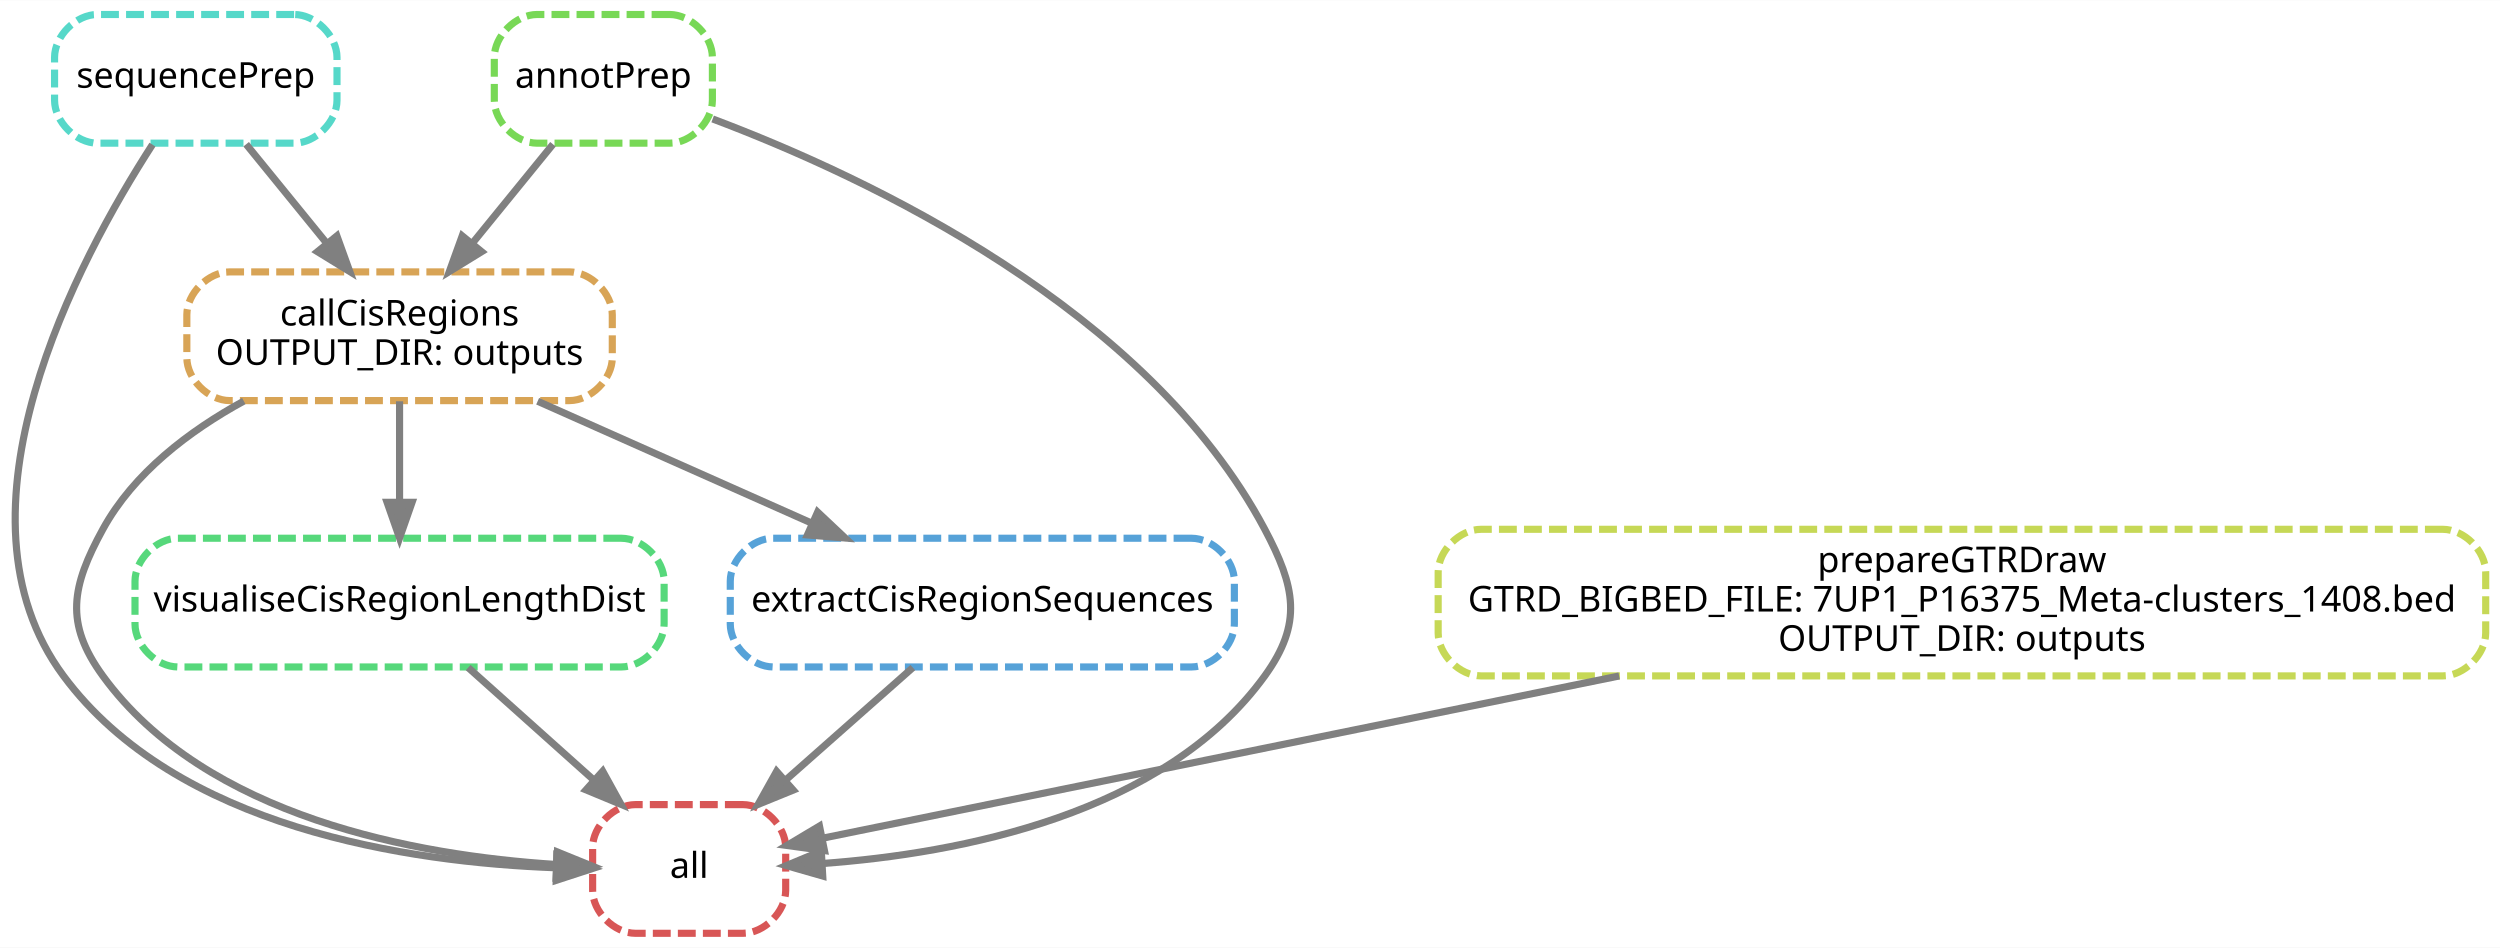
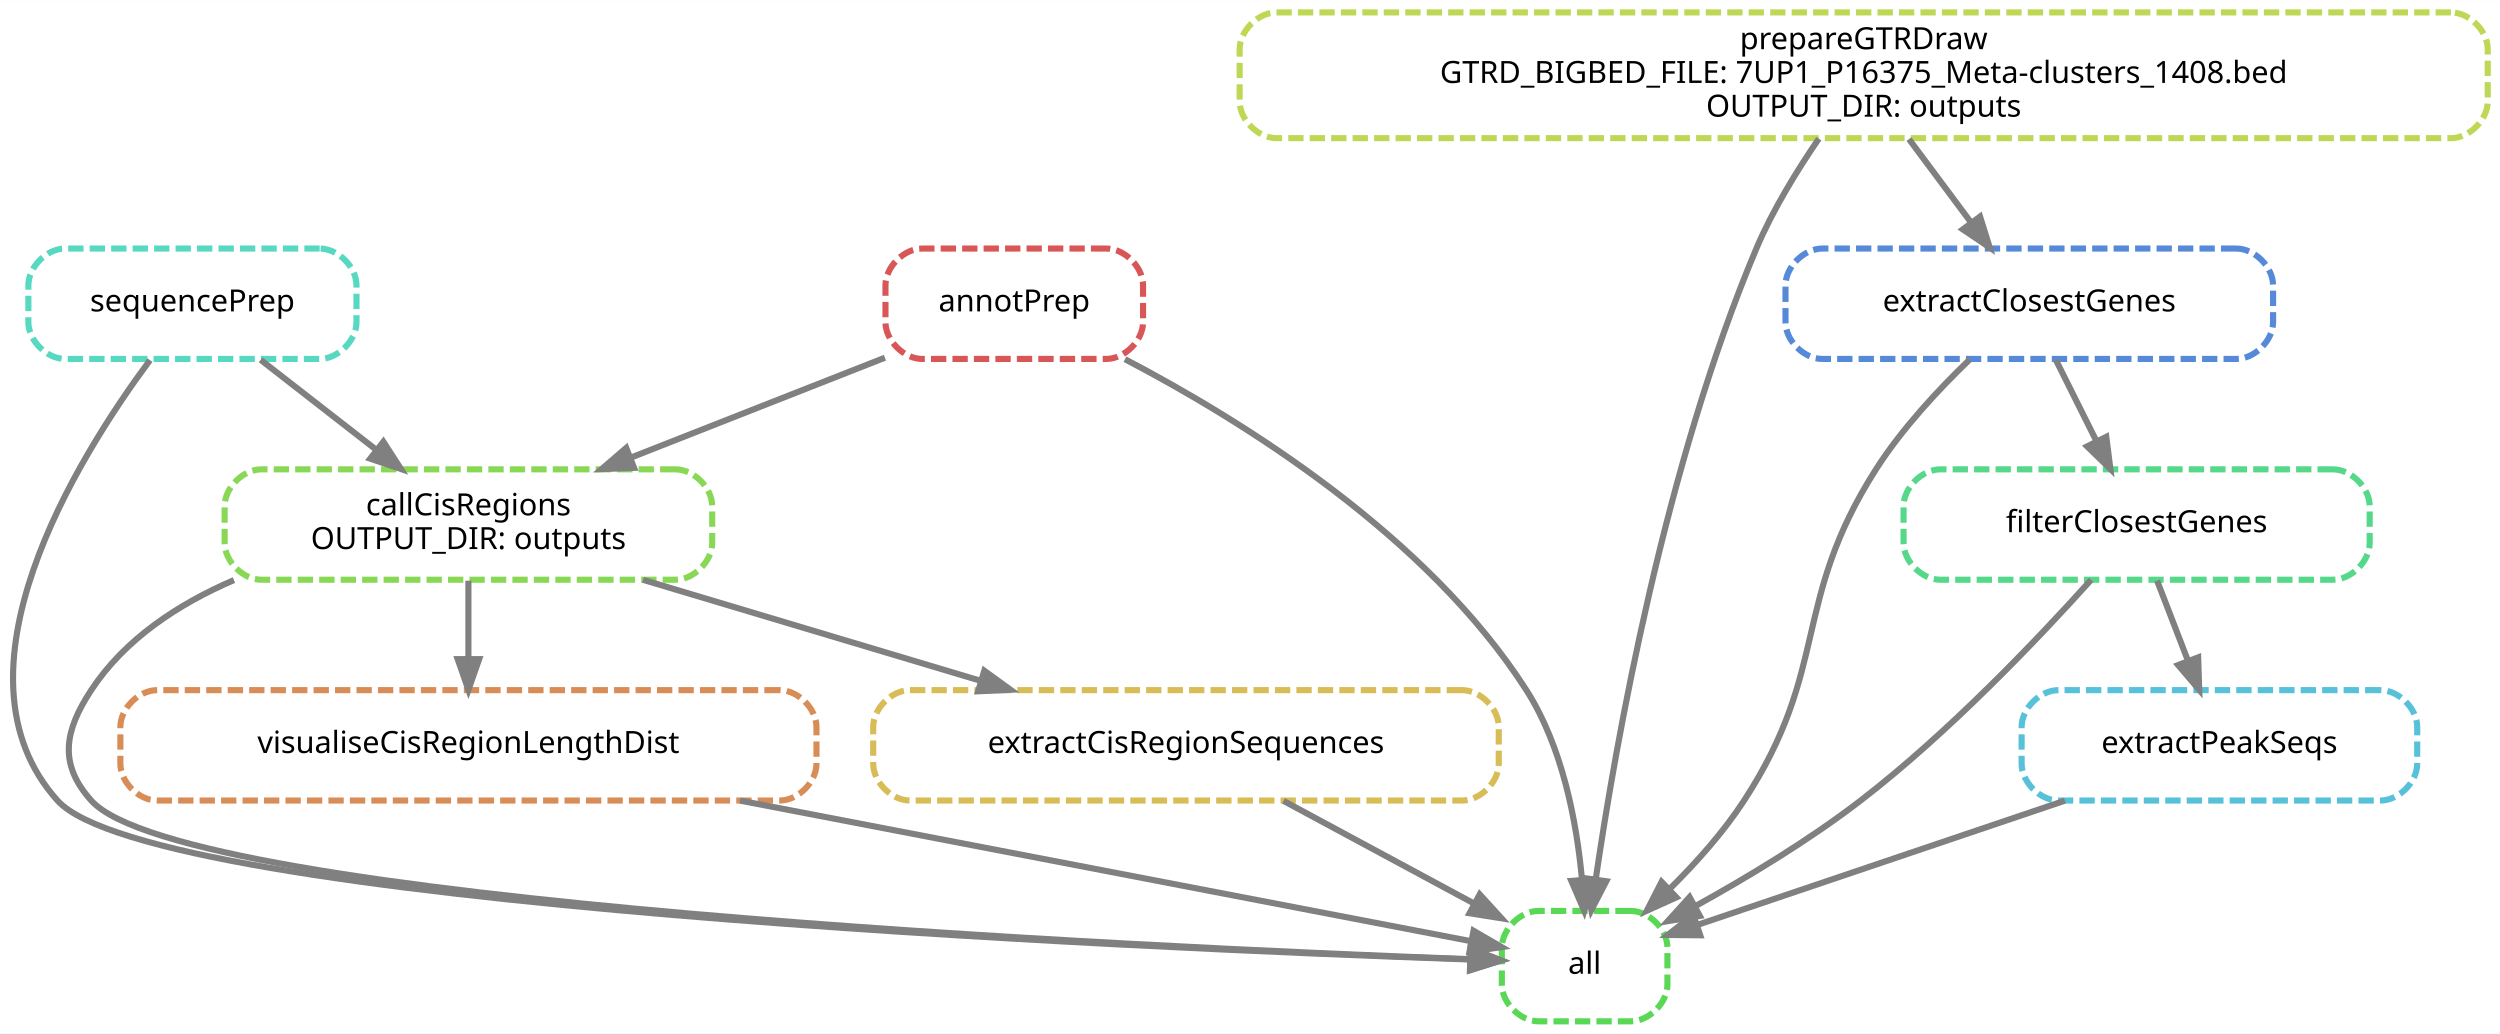
- <svg xmlns="http://www.w3.org/2000/svg" width="699pt" height="265pt" viewBox="0.00 0.00 699.26 265.00">
-   <g id="graph0" class="graph" transform="scale(1 1) rotate(0) translate(4 261)">
-     <polygon fill="white" stroke="transparent" points="-4,4 -4,-261 695.26,-261 695.26,4 -4,4" />
+ <svg xmlns="http://www.w3.org/2000/svg" width="815pt" height="337pt" viewBox="0.00 0.00 815.25 337.00">
+   <g id="graph0" class="graph" transform="scale(1 1) rotate(0) translate(4 333)">
+     <polygon fill="white" stroke="transparent" points="-4,4 -4,-333 811.25,-333 811.25,4 -4,4" />
    <g id="node1" class="node">
-       <path fill="none" stroke="#d85656" stroke-width="2" stroke-dasharray="5,2" d="M203.76,-36C203.76,-36 173.76,-36 173.76,-36 167.76,-36 161.76,-30 161.76,-24 161.76,-24 161.76,-12 161.76,-12 161.76,-6 167.76,0 173.76,0 173.76,0 203.76,0 203.76,0 209.76,0 215.76,-6 215.76,-12 215.76,-12 215.76,-24 215.76,-24 215.76,-30 209.76,-36 203.76,-36" />
-       <text text-anchor="middle" x="188.76" y="-15.5" font-family="sans" font-size="10.00">all</text>
+       <path fill="none" stroke="#59d856" stroke-width="2" stroke-dasharray="5,2" d="M527.75,-36C527.75,-36 497.75,-36 497.75,-36 491.75,-36 485.75,-30 485.75,-24 485.75,-24 485.75,-12 485.75,-12 485.75,-6 491.75,0 497.75,0 497.75,0 527.75,0 527.75,0 533.75,0 539.75,-6 539.75,-12 539.75,-12 539.75,-24 539.75,-24 539.75,-30 533.75,-36 527.75,-36" />
+       <text text-anchor="middle" x="512.75" y="-15.5" font-family="sans" font-size="10.00">all</text>
    </g>
    <g id="node2" class="node">
-       <path fill="none" stroke="#56d8c9" stroke-width="2" stroke-dasharray="5,2" d="M78.26,-257C78.26,-257 23.26,-257 23.26,-257 17.26,-257 11.26,-251 11.26,-245 11.26,-245 11.26,-233 11.26,-233 11.26,-227 17.26,-221 23.26,-221 23.26,-221 78.26,-221 78.26,-221 84.26,-221 90.26,-227 90.26,-233 90.26,-233 90.26,-245 90.26,-245 90.26,-251 84.26,-257 78.26,-257" />
-       <text text-anchor="middle" x="50.76" y="-236.5" font-family="sans" font-size="10.00">sequencePrep</text>
+       <path fill="none" stroke="#56d8c1" stroke-width="2" stroke-dasharray="5,2" d="M100.25,-252C100.25,-252 17.25,-252 17.25,-252 11.25,-252 5.25,-246 5.25,-240 5.25,-240 5.25,-228 5.25,-228 5.25,-222 11.25,-216 17.25,-216 17.25,-216 100.25,-216 100.25,-216 106.25,-216 112.25,-222 112.25,-228 112.25,-228 112.25,-240 112.25,-240 112.25,-246 106.25,-252 100.25,-252" />
+       <text text-anchor="middle" x="58.75" y="-231.5" font-family="sans" font-size="10.00">sequencePrep</text>
    </g>
    <g id="edge1" class="edge">
-       <path fill="none" stroke="grey" stroke-width="2" d="M38.64,-220.6C17.68,-188.14 -20.03,-117.53 13.76,-72 45.34,-29.43 110.17,-19.85 151.44,-18.33" />
-       <polygon fill="grey" stroke="grey" stroke-width="2" points="151.72,-21.82 161.64,-18.1 151.57,-14.82 151.72,-21.82" />
+       <path fill="none" stroke="grey" stroke-width="2" d="M44.9,-215.6C20.9,-183.25 -22.45,-113.37 14.75,-72 45.48,-37.83 365.14,-23.95 475.52,-20.15" />
+       <polygon fill="grey" stroke="grey" stroke-width="2" points="475.65,-23.65 485.53,-19.82 475.42,-16.65 475.65,-23.65" />
    </g>
    <g id="node4" class="node">
-       <path fill="none" stroke="#d8a456" stroke-width="2" stroke-dasharray="5,2" d="M155.26,-185C155.26,-185 60.26,-185 60.26,-185 54.26,-185 48.26,-179 48.26,-173 48.26,-173 48.26,-161 48.26,-161 48.26,-155 54.26,-149 60.26,-149 60.26,-149 155.26,-149 155.26,-149 161.26,-149 167.26,-155 167.26,-161 167.26,-161 167.26,-173 167.26,-173 167.26,-179 161.26,-185 155.26,-185" />
-       <text text-anchor="middle" x="107.76" y="-170" font-family="sans" font-size="10.00">callCisRegions</text>
-       <text text-anchor="middle" x="107.76" y="-159" font-family="sans" font-size="10.00">OUTPUT_DIR: outputs</text>
+       <path fill="none" stroke="#88d856" stroke-width="2" stroke-dasharray="5,2" d="M216.25,-180C216.25,-180 81.25,-180 81.25,-180 75.25,-180 69.25,-174 69.25,-168 69.25,-168 69.25,-156 69.25,-156 69.25,-150 75.25,-144 81.25,-144 81.25,-144 216.25,-144 216.25,-144 222.25,-144 228.25,-150 228.25,-156 228.25,-156 228.25,-168 228.25,-168 228.25,-174 222.25,-180 216.25,-180" />
+       <text text-anchor="middle" x="148.75" y="-165" font-family="sans" font-size="10.00">callCisRegions</text>
+       <text text-anchor="middle" x="148.75" y="-154" font-family="sans" font-size="10.00">OUTPUT_DIR: outputs</text>
+     </g>
+     <g id="edge10" class="edge">
+       <path fill="none" stroke="grey" stroke-width="2" d="M81,-215.7C92.34,-206.88 106.28,-196.03 118.57,-186.47" />
+       <polygon fill="grey" stroke="grey" stroke-width="2" points="121.02,-189.01 126.76,-180.1 116.72,-183.48 121.02,-189.01" />
+     </g>
+     <g id="node3" class="node">
+       <path fill="none" stroke="#d85656" stroke-width="2" stroke-dasharray="5,2" d="M356.75,-252C356.75,-252 296.75,-252 296.75,-252 290.75,-252 284.75,-246 284.75,-240 284.75,-240 284.75,-228 284.75,-228 284.75,-222 290.75,-216 296.75,-216 296.75,-216 356.75,-216 356.75,-216 362.75,-216 368.75,-222 368.75,-228 368.75,-228 368.75,-240 368.75,-240 368.75,-246 362.75,-252 356.75,-252" />
+       <text text-anchor="middle" x="326.75" y="-231.5" font-family="sans" font-size="10.00">annotPrep</text>
+     </g>
+     <g id="edge2" class="edge">
+       <path fill="none" stroke="grey" stroke-width="2" d="M362.85,-215.92C401.48,-195.71 461.54,-158.33 493.75,-108 505.57,-89.53 510.16,-64.94 511.88,-46.28" />
+       <polygon fill="grey" stroke="grey" stroke-width="2" points="515.39,-46.3 512.6,-36.07 508.41,-45.8 515.39,-46.3" />
+     </g>
+     <g id="edge11" class="edge">
+       <path fill="none" stroke="grey" stroke-width="2" d="M284.57,-216.41C259.76,-206.65 228.16,-194.23 201.68,-183.81" />
+       <polygon fill="grey" stroke="grey" stroke-width="2" points="202.77,-180.48 192.18,-180.08 200.21,-187 202.77,-180.48" />
+     </g>
+     <g id="edge3" class="edge">
+       <path fill="none" stroke="grey" stroke-width="2" d="M72.29,-143.89C54.03,-136.03 36.68,-124.61 25.75,-108 16.96,-94.63 15.07,-83.91 25.75,-72 55.67,-38.65 366.33,-24.29 475.26,-20.26" />
+       <polygon fill="grey" stroke="grey" stroke-width="2" points="475.59,-23.75 485.46,-19.89 475.34,-16.75 475.59,-23.75" />
+     </g>
+     <g id="node5" class="node">
+       <path fill="none" stroke="#d88d56" stroke-width="2" stroke-dasharray="5,2" d="M250.25,-108C250.25,-108 47.25,-108 47.25,-108 41.25,-108 35.25,-102 35.25,-96 35.25,-96 35.25,-84 35.25,-84 35.25,-78 41.25,-72 47.25,-72 47.25,-72 250.25,-72 250.25,-72 256.25,-72 262.25,-78 262.25,-84 262.25,-84 262.25,-96 262.25,-96 262.25,-102 256.25,-108 250.25,-108" />
+       <text text-anchor="middle" x="148.75" y="-87.5" font-family="sans" font-size="10.00">visualiseCisRegionLengthDist</text>
+     </g>
+     <g id="edge12" class="edge">
+       <path fill="none" stroke="grey" stroke-width="2" d="M148.75,-143.7C148.75,-135.98 148.75,-126.71 148.75,-118.11" />
+       <polygon fill="grey" stroke="grey" stroke-width="2" points="152.25,-118.1 148.75,-108.1 145.25,-118.1 152.25,-118.1" />
+     </g>
+     <g id="node6" class="node">
+       <path fill="none" stroke="#d8bc56" stroke-width="2" stroke-dasharray="5,2" d="M472.75,-108C472.75,-108 292.75,-108 292.75,-108 286.75,-108 280.75,-102 280.75,-96 280.75,-96 280.75,-84 280.75,-84 280.75,-78 286.75,-72 292.75,-72 292.75,-72 472.75,-72 472.75,-72 478.75,-72 484.75,-78 484.75,-84 484.75,-84 484.75,-96 484.75,-96 484.75,-102 478.75,-108 472.75,-108" />
+       <text text-anchor="middle" x="382.75" y="-87.5" font-family="sans" font-size="10.00">extractCisRegionSequences</text>
+     </g>
+     <g id="edge13" class="edge">
+       <path fill="none" stroke="grey" stroke-width="2" d="M205.7,-143.97C238.96,-134.01 281.11,-121.41 315.94,-110.99" />
+       <polygon fill="grey" stroke="grey" stroke-width="2" points="316.98,-114.33 325.55,-108.11 314.97,-107.62 316.98,-114.33" />
+     </g>
+     <g id="edge4" class="edge">
+       <path fill="none" stroke="grey" stroke-width="2" d="M237.33,-71.97C313.64,-57.29 420.02,-36.83 475.59,-26.15" />
+       <polygon fill="grey" stroke="grey" stroke-width="2" points="476.52,-29.53 485.68,-24.21 475.2,-22.66 476.52,-29.53" />
+     </g>
+     <g id="edge5" class="edge">
+       <path fill="none" stroke="grey" stroke-width="2" d="M414.56,-71.88C433.37,-61.74 457.27,-48.88 476.77,-38.37" />
+       <polygon fill="grey" stroke="grey" stroke-width="2" points="478.53,-41.4 485.67,-33.58 475.21,-35.24 478.53,-41.4" />
+     </g>
+     <g id="node7" class="node">
+       <path fill="none" stroke="#bed856" stroke-width="2" stroke-dasharray="5,2" d="M795.25,-329C795.25,-329 412.25,-329 412.25,-329 406.25,-329 400.25,-323 400.25,-317 400.25,-317 400.25,-300 400.25,-300 400.25,-294 406.25,-288 412.25,-288 412.25,-288 795.25,-288 795.25,-288 801.25,-288 807.25,-294 807.25,-300 807.25,-300 807.25,-317 807.25,-317 807.25,-323 801.25,-329 795.25,-329" />
+       <text text-anchor="middle" x="603.75" y="-317" font-family="sans" font-size="10.00">prepareGTRDraw</text>
+       <text text-anchor="middle" x="603.75" y="-306" font-family="sans" font-size="10.00">GTRD_BIGBED_FILE: 7UP1_P16375_Meta-clusters_1408.bed</text>
+       <text text-anchor="middle" x="603.75" y="-295" font-family="sans" font-size="10.00">OUTPUT_DIR: outputs</text>
+     </g>
+     <g id="edge6" class="edge">
+       <path fill="none" stroke="grey" stroke-width="2" d="M589.11,-287.82C582.09,-277.58 574.07,-264.59 568.75,-252 538.8,-181 522.87,-90.76 516.36,-46.3" />
+       <polygon fill="grey" stroke="grey" stroke-width="2" points="519.81,-45.68 514.94,-36.27 512.88,-46.66 519.81,-45.68" />
+     </g>
+     <g id="node8" class="node">
+       <path fill="none" stroke="#568ad8" stroke-width="2" stroke-dasharray="5,2" d="M725.25,-252C725.25,-252 590.25,-252 590.25,-252 584.25,-252 578.25,-246 578.25,-240 578.25,-240 578.25,-228 578.25,-228 578.25,-222 584.25,-216 590.25,-216 590.25,-216 725.25,-216 725.25,-216 731.25,-216 737.25,-222 737.25,-228 737.25,-228 737.25,-240 737.25,-240 737.25,-246 731.25,-252 725.25,-252" />
+       <text text-anchor="middle" x="657.75" y="-231.5" font-family="sans" font-size="10.00">extractClosestGenes</text>
+     </g>
+     <g id="edge14" class="edge">
+       <path fill="none" stroke="grey" stroke-width="2" d="M618.51,-287.69C624.76,-279.3 632.11,-269.42 638.76,-260.5" />
+       <polygon fill="grey" stroke="grey" stroke-width="2" points="641.69,-262.43 644.85,-252.32 636.07,-258.25 641.69,-262.43" />
    </g>
    <g id="edge7" class="edge">
-       <path fill="none" stroke="grey" stroke-width="2" d="M64.85,-220.7C71.68,-212.3 80.01,-202.07 87.51,-192.86" />
-       <polygon fill="grey" stroke="grey" stroke-width="2" points="90.23,-195.07 93.83,-185.1 84.8,-190.65 90.23,-195.07" />
+       <path fill="none" stroke="grey" stroke-width="2" d="M638.31,-215.81C628.18,-206.07 616.19,-193.23 607.75,-180 579.98,-136.44 592.95,-115.29 564.75,-72 558.01,-61.64 549.02,-51.61 540.41,-43.1" />
+       <polygon fill="grey" stroke="grey" stroke-width="2" points="542.67,-40.42 533.01,-36.06 537.84,-45.49 542.67,-40.42" />
    </g>
-     <g id="node3" class="node">
-       <path fill="none" stroke="#78d856" stroke-width="2" stroke-dasharray="5,2" d="M183.26,-257C183.26,-257 146.26,-257 146.26,-257 140.26,-257 134.26,-251 134.26,-245 134.26,-245 134.26,-233 134.26,-233 134.26,-227 140.26,-221 146.26,-221 146.26,-221 183.26,-221 183.26,-221 189.26,-221 195.26,-227 195.26,-233 195.26,-233 195.26,-245 195.26,-245 195.26,-251 189.26,-257 183.26,-257" />
-       <text text-anchor="middle" x="164.76" y="-236.5" font-family="sans" font-size="10.00">annotPrep</text>
+     <g id="node9" class="node">
+       <path fill="none" stroke="#56d88a" stroke-width="2" stroke-dasharray="5,2" d="M756.75,-180C756.75,-180 628.75,-180 628.75,-180 622.75,-180 616.75,-174 616.75,-168 616.75,-168 616.75,-156 616.75,-156 616.75,-150 622.75,-144 628.75,-144 628.75,-144 756.75,-144 756.75,-144 762.75,-144 768.75,-150 768.75,-156 768.75,-156 768.75,-168 768.75,-168 768.75,-174 762.75,-180 756.75,-180" />
+       <text text-anchor="middle" x="692.75" y="-159.5" font-family="sans" font-size="10.00">filterClosestGenes</text>
    </g>
-     <g id="edge2" class="edge">
-       <path fill="none" stroke="grey" stroke-width="2" d="M195.33,-227.78C238.86,-211.38 317.02,-174.62 349.76,-113 358.3,-96.91 360.44,-86.76 349.76,-72 321.69,-33.21 264.26,-22.32 226.14,-19.53" />
-       <polygon fill="grey" stroke="grey" stroke-width="2" points="226.12,-16.02 215.93,-18.94 225.72,-23.01 226.12,-16.02" />
+     <g id="edge15" class="edge">
+       <path fill="none" stroke="grey" stroke-width="2" d="M666.41,-215.7C670.39,-207.73 675.2,-198.1 679.62,-189.26" />
+       <polygon fill="grey" stroke="grey" stroke-width="2" points="682.86,-190.61 684.2,-180.1 676.6,-187.48 682.86,-190.61" />
    </g>
    <g id="edge8" class="edge">
-       <path fill="none" stroke="grey" stroke-width="2" d="M150.67,-220.7C143.83,-212.3 135.5,-202.07 128,-192.86" />
-       <polygon fill="grey" stroke="grey" stroke-width="2" points="130.71,-190.65 121.68,-185.1 125.28,-195.07 130.71,-190.65" />
+       <path fill="none" stroke="grey" stroke-width="2" d="M677.92,-143.98C660.92,-125.07 631.66,-94.25 602.75,-72 586.02,-59.12 565.89,-46.99 548.92,-37.6" />
+       <polygon fill="grey" stroke="grey" stroke-width="2" points="550.31,-34.37 539.85,-32.67 546.97,-40.52 550.31,-34.37" />
    </g>
-     <g id="edge3" class="edge">
-       <path fill="none" stroke="grey" stroke-width="2" d="M64.19,-148.87C48.89,-140.49 33.38,-128.74 24.76,-113 16,-97.02 14.03,-86.73 24.76,-72 53.56,-32.42 112.54,-21.78 151.35,-19.26" />
-       <polygon fill="grey" stroke="grey" stroke-width="2" points="151.91,-22.74 161.72,-18.75 151.56,-15.74 151.91,-22.74" />
+     <g id="node10" class="node">
+       <path fill="none" stroke="#56c1d8" stroke-width="2" stroke-dasharray="5,2" d="M772.25,-108C772.25,-108 667.25,-108 667.25,-108 661.25,-108 655.25,-102 655.25,-96 655.25,-96 655.25,-84 655.25,-84 655.25,-78 661.25,-72 667.25,-72 667.25,-72 772.25,-72 772.25,-72 778.25,-72 784.25,-78 784.25,-84 784.25,-84 784.25,-96 784.25,-96 784.25,-102 778.25,-108 772.25,-108" />
+       <text text-anchor="middle" x="719.75" y="-87.5" font-family="sans" font-size="10.00">extractPeakSeqs</text>
    </g>
-     <g id="node5" class="node">
-       <path fill="none" stroke="#56d87b" stroke-width="2" stroke-dasharray="5,2" d="M169.76,-110.5C169.76,-110.5 45.76,-110.5 45.76,-110.5 39.76,-110.5 33.76,-104.5 33.76,-98.5 33.76,-98.5 33.76,-86.5 33.76,-86.5 33.76,-80.5 39.76,-74.5 45.76,-74.5 45.76,-74.5 169.76,-74.5 169.76,-74.5 175.76,-74.5 181.76,-80.5 181.76,-86.5 181.76,-86.5 181.76,-98.5 181.76,-98.5 181.76,-104.5 175.76,-110.5 169.76,-110.5" />
-       <text text-anchor="middle" x="107.76" y="-90" font-family="sans" font-size="10.00">visualiseCisRegionLengthDist</text>
+     <g id="edge16" class="edge">
+       <path fill="none" stroke="grey" stroke-width="2" d="M699.43,-143.7C702.47,-135.81 706.14,-126.3 709.51,-117.55" />
+       <polygon fill="grey" stroke="grey" stroke-width="2" points="712.82,-118.69 713.16,-108.1 706.29,-116.17 712.82,-118.69" />
    </g>
    <g id="edge9" class="edge">
-       <path fill="none" stroke="grey" stroke-width="2" d="M107.76,-148.82C107.76,-140.42 107.76,-130.12 107.76,-120.69" />
-       <polygon fill="grey" stroke="grey" stroke-width="2" points="111.26,-120.56 107.76,-110.56 104.26,-120.56 111.26,-120.56" />
-     </g>
-     <g id="node6" class="node">
-       <path fill="none" stroke="#56a2d8" stroke-width="2" stroke-dasharray="5,2" d="M329.26,-110.5C329.26,-110.5 212.26,-110.5 212.26,-110.5 206.26,-110.5 200.26,-104.5 200.26,-98.5 200.26,-98.5 200.26,-86.5 200.26,-86.5 200.26,-80.5 206.26,-74.5 212.26,-74.5 212.26,-74.5 329.26,-74.5 329.26,-74.5 335.26,-74.5 341.26,-80.5 341.26,-86.5 341.26,-86.5 341.26,-98.5 341.26,-98.5 341.26,-104.5 335.26,-110.5 329.26,-110.5" />
-       <text text-anchor="middle" x="270.76" y="-90" font-family="sans" font-size="10.00">extractCisRegionSequences</text>
-     </g>
-     <g id="edge10" class="edge">
-       <path fill="none" stroke="grey" stroke-width="2" d="M146.38,-148.82C169.32,-138.62 198.6,-125.6 222.98,-114.75" />
-       <polygon fill="grey" stroke="grey" stroke-width="2" points="224.69,-117.82 232.4,-110.56 221.84,-111.42 224.69,-117.82" />
-     </g>
-     <g id="edge4" class="edge">
-       <path fill="none" stroke="grey" stroke-width="2" d="M126.95,-74.32C137.44,-64.93 150.6,-53.15 162.07,-42.88" />
-       <polygon fill="grey" stroke="grey" stroke-width="2" points="164.58,-45.34 169.7,-36.06 159.91,-40.12 164.58,-45.34" />
-     </g>
-     <g id="edge5" class="edge">
-       <path fill="none" stroke="grey" stroke-width="2" d="M251.32,-74.32C240.7,-64.93 227.38,-53.15 215.77,-42.88" />
-       <polygon fill="grey" stroke="grey" stroke-width="2" points="217.86,-40.06 208.05,-36.06 213.22,-45.3 217.86,-40.06" />
-     </g>
-     <g id="node7" class="node">
-       <path fill="none" stroke="#c6d856" stroke-width="2" stroke-dasharray="5,2" d="M679.26,-113C679.26,-113 410.26,-113 410.26,-113 404.26,-113 398.26,-107 398.26,-101 398.26,-101 398.26,-84 398.26,-84 398.26,-78 404.26,-72 410.26,-72 410.26,-72 679.26,-72 679.26,-72 685.26,-72 691.26,-78 691.26,-84 691.26,-84 691.26,-101 691.26,-101 691.26,-107 685.26,-113 679.26,-113" />
-       <text text-anchor="middle" x="544.76" y="-101" font-family="sans" font-size="10.00">prepareGTRDraw</text>
-       <text text-anchor="middle" x="544.76" y="-90" font-family="sans" font-size="10.00">GTRD_BIGBED_FILE: 7UP1_P16375_Meta-clusters_1408.bed</text>
-       <text text-anchor="middle" x="544.76" y="-79" font-family="sans" font-size="10.00">OUTPUT_DIR: outputs</text>
-     </g>
-     <g id="edge6" class="edge">
-       <path fill="none" stroke="grey" stroke-width="2" d="M448.89,-71.98C375.52,-57.03 278.31,-37.24 225.96,-26.58" />
-       <polygon fill="grey" stroke="grey" stroke-width="2" points="226.6,-23.14 216.11,-24.57 225.21,-30 226.6,-23.14" />
+       <path fill="none" stroke="grey" stroke-width="2" d="M669.38,-71.97C632.4,-59.46 583,-42.75 549.65,-31.48" />
+       <polygon fill="grey" stroke="grey" stroke-width="2" points="550.44,-28.05 539.84,-28.16 548.19,-34.68 550.44,-28.05" />
    </g>
  </g>
</svg>
